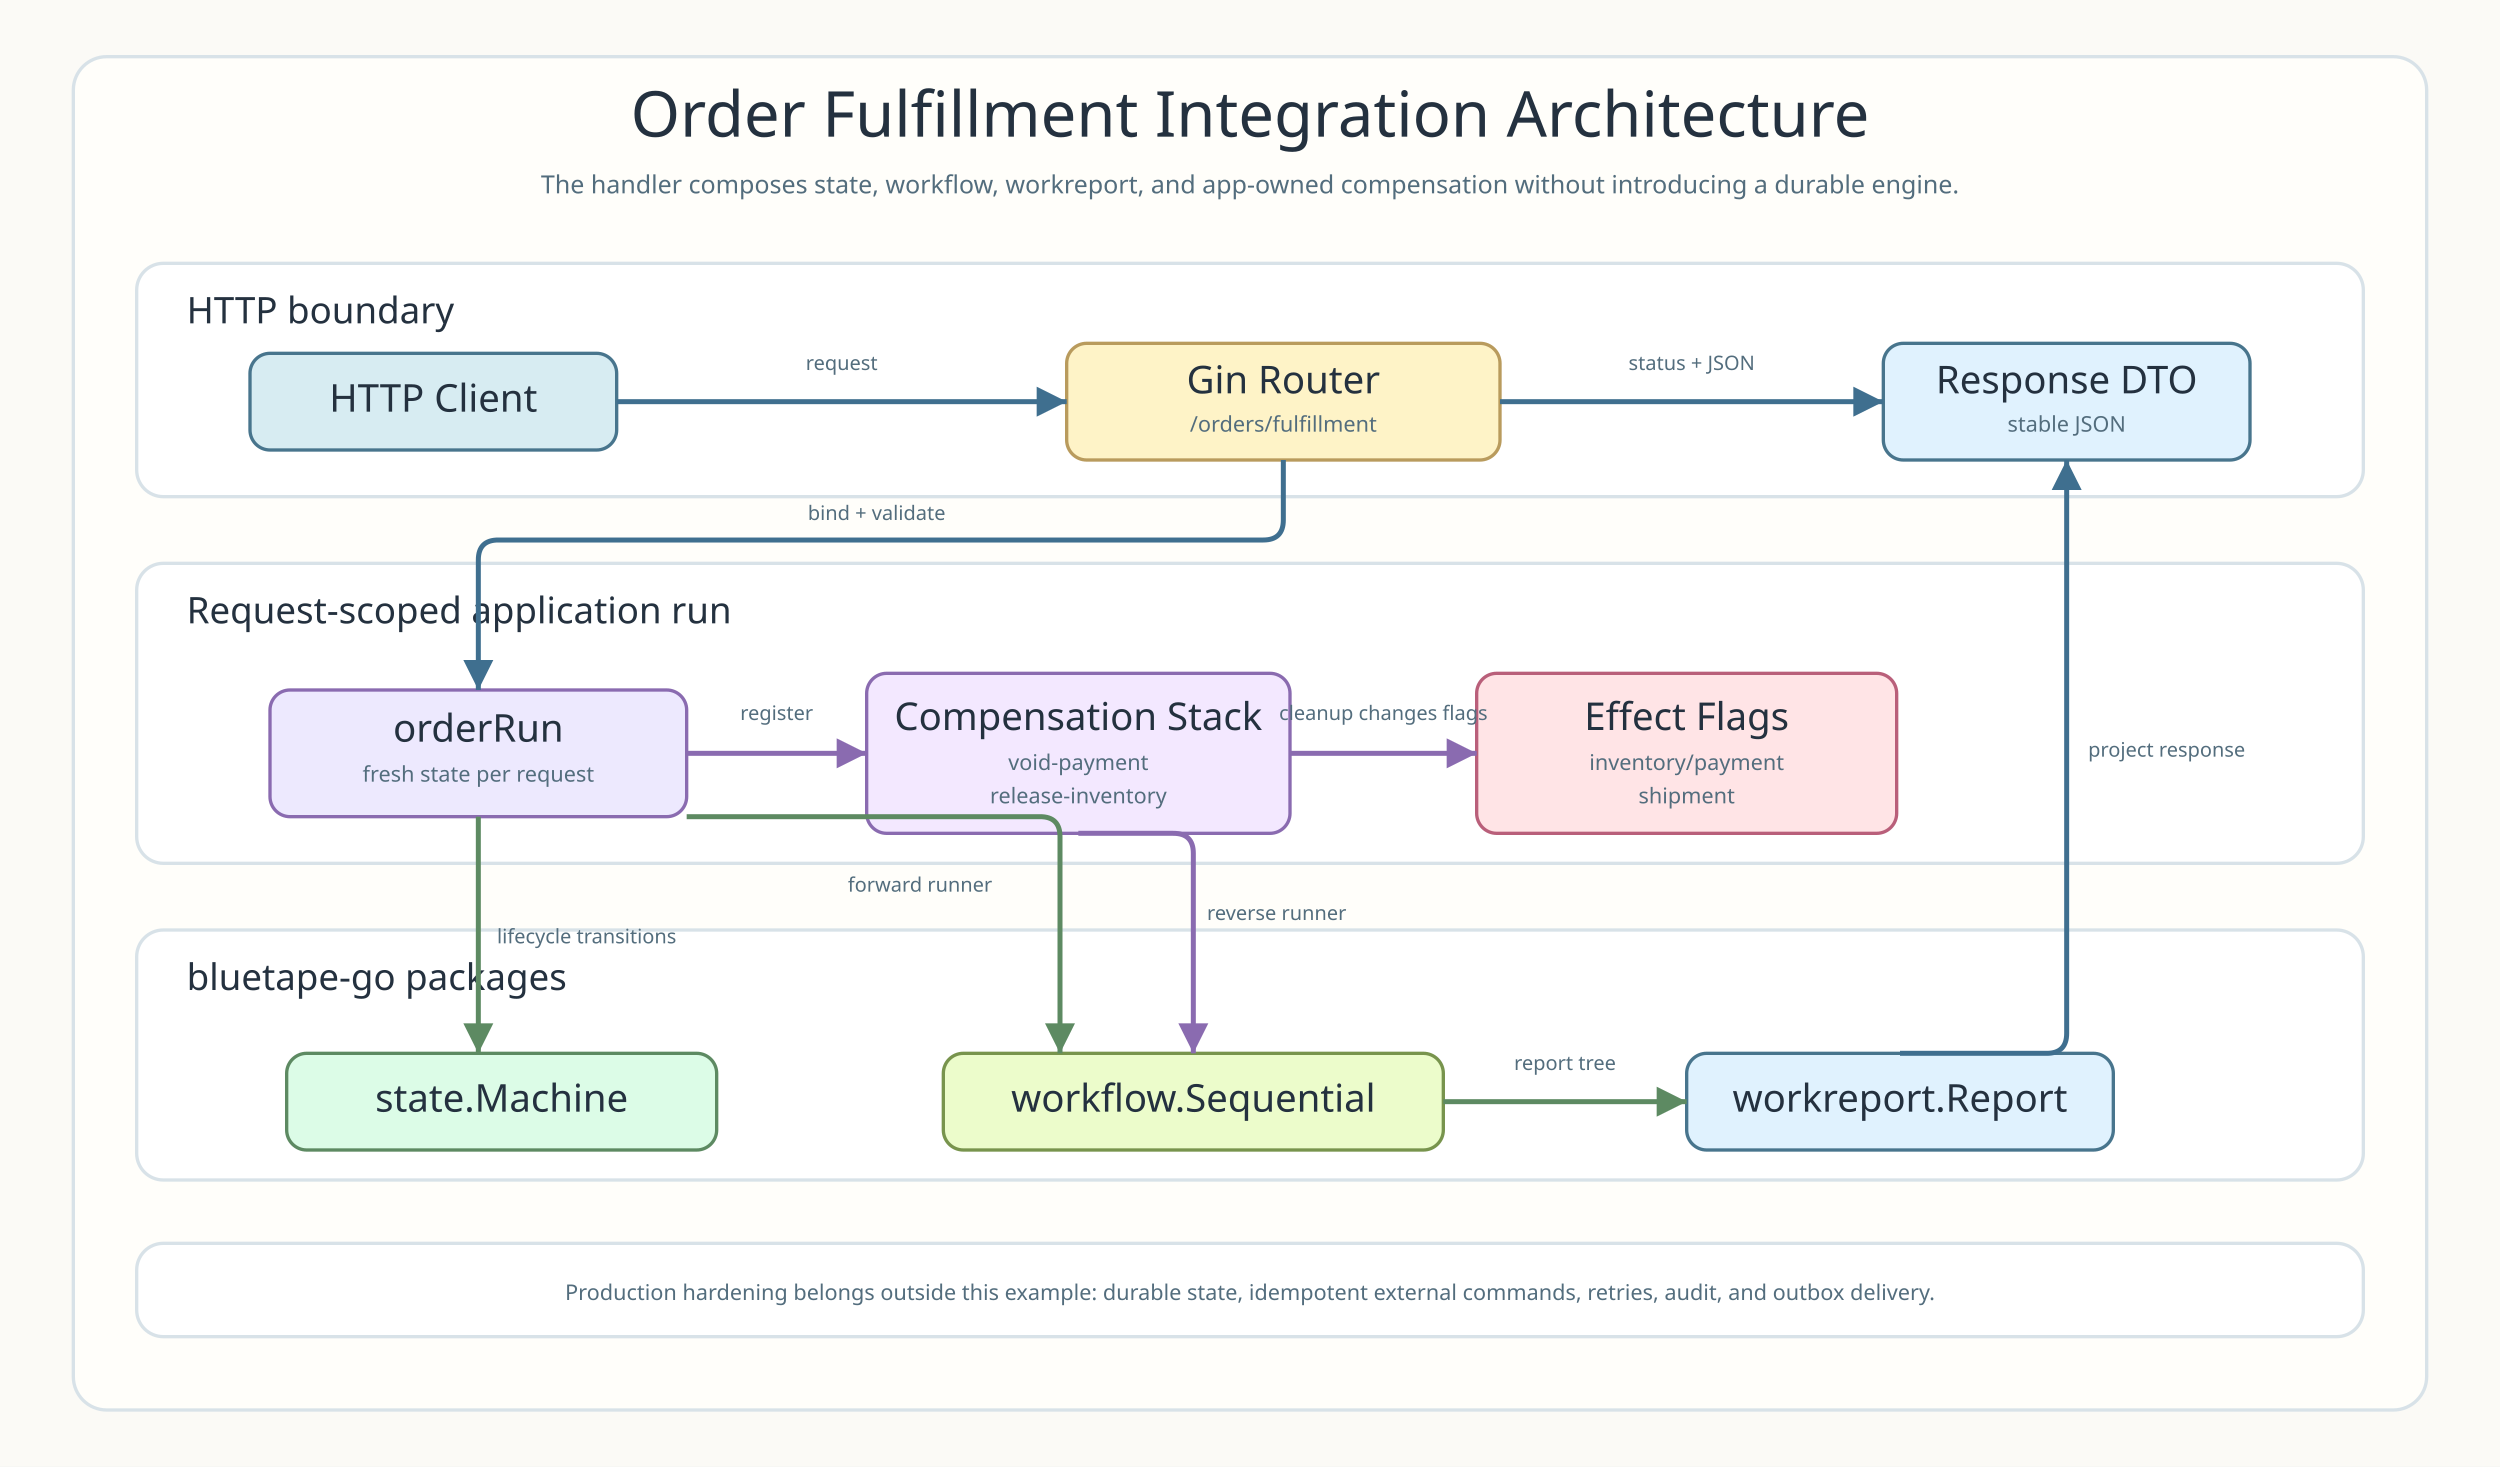
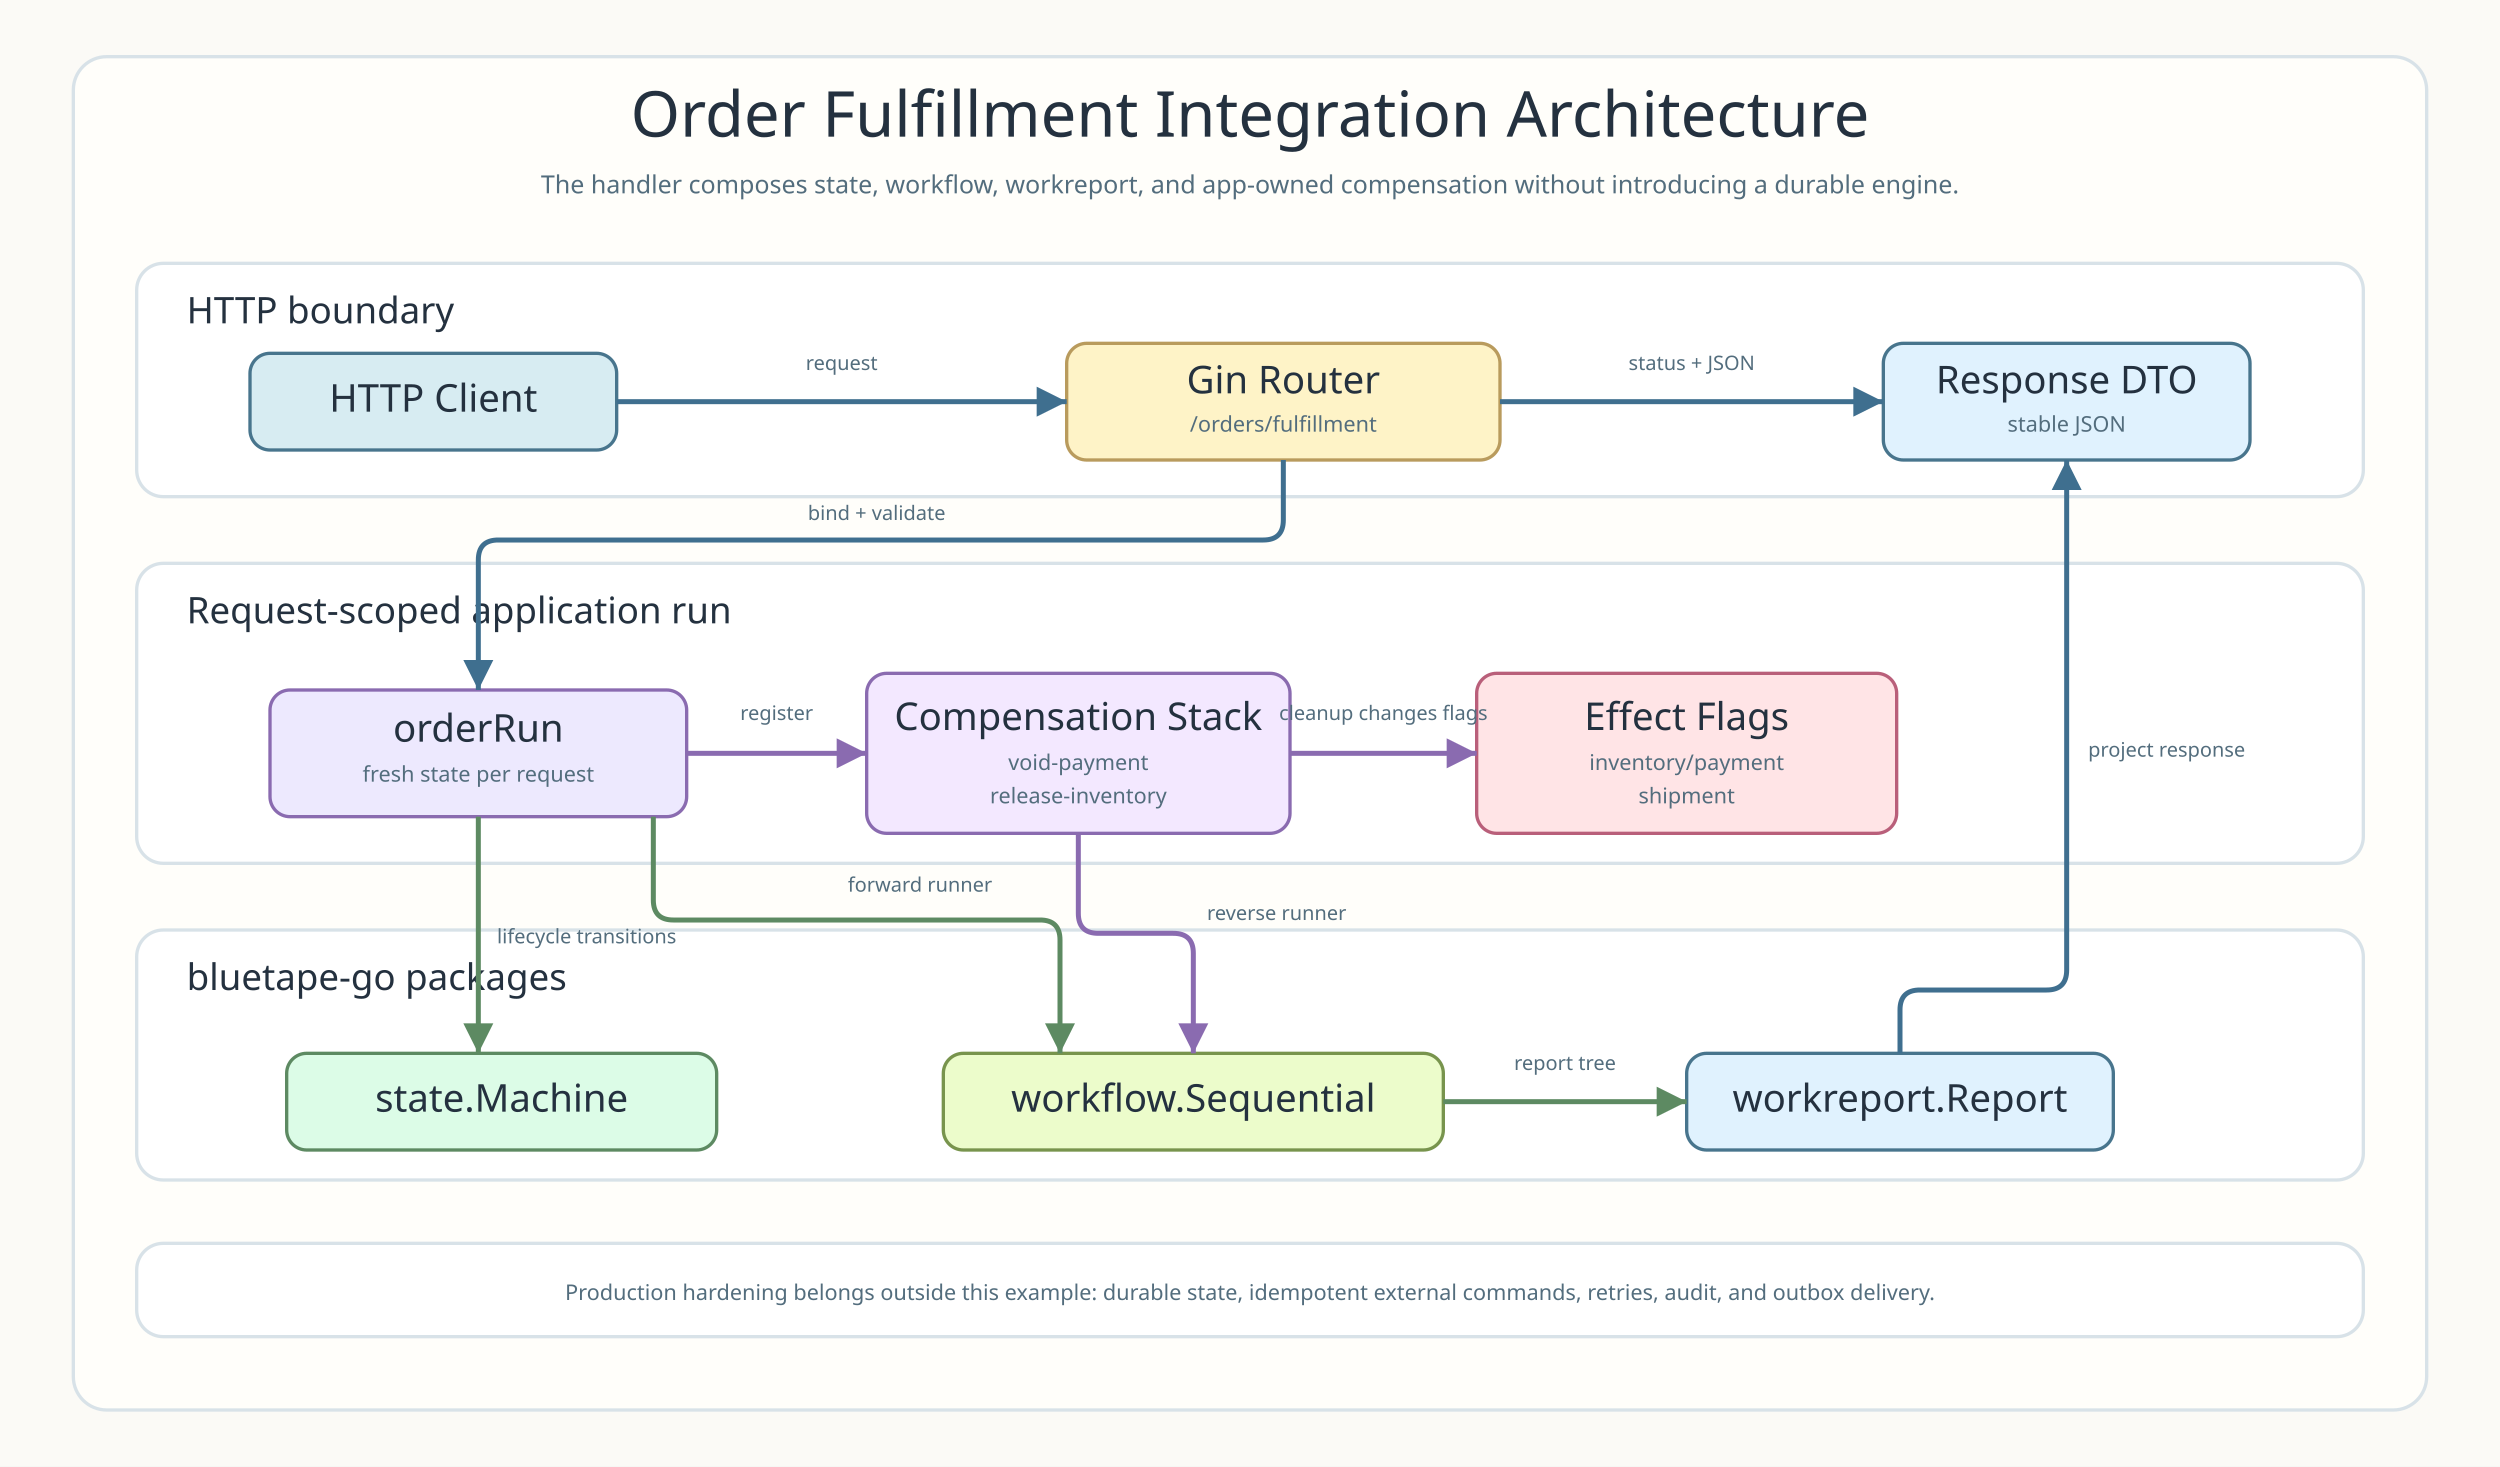
<svg xmlns="http://www.w3.org/2000/svg" width="1500" height="880" viewBox="0 0 1500 880" role="img" aria-labelledby="title desc">
  <defs>
    <marker id="arch-http" viewBox="0 0 8 8" markerWidth="8" markerHeight="8" refX="7" refY="4" orient="auto">
      <polygon points="1,1 7,4 1,7" fill="#3f6f8f" />
    </marker>
    <marker id="arch-state" viewBox="0 0 8 8" markerWidth="8" markerHeight="8" refX="7" refY="4" orient="auto">
      <polygon points="1,1 7,4 1,7" fill="#5d8a62" />
    </marker>
    <marker id="arch-comp" viewBox="0 0 8 8" markerWidth="8" markerHeight="8" refX="7" refY="4" orient="auto">
      <polygon points="1,1 7,4 1,7" fill="#8a6bb0" />
    </marker>
    <style>
      @font-face { font-family: 'Architects Daughter'; src: url('file:///Users/debop/Library/Fonts/ArchitectsDaughter-Regular.ttf') format('truetype'); }
      @font-face { font-family: 'Comic Mono'; src: url('file:///Users/debop/Library/Fonts/ComicMono.ttf') format('truetype'); }
      .title { font-family: 'Architects Daughter'; font-size: 38px; fill: #24313f; }
      .subtitle, .detail, .label, .footer { font-family: 'Comic Mono'; fill: #536d7d; }
      .subtitle { font-size: 15px; }
      .band-label, .card-title { font-family: 'Architects Daughter'; fill: #24313f; }
      .band-label { font-size: 22px; }
      .card-title { font-size: 23px; }
      .detail { font-size: 13px; }
      .label { font-size: 12px; }
      .footer { font-size: 13px; }
      .frame { fill: #fffefa; stroke: #d8e2e8; stroke-width: 2; rx: 20; }
      .band { fill: #ffffff; stroke: #d8e2e8; stroke-width: 2; rx: 16; }
      .http { fill: none; stroke: #3f6f8f; stroke-width: 3; marker-end: url(#arch-http); }
      .state { fill: none; stroke: #5d8a62; stroke-width: 3; marker-end: url(#arch-state); }
      .comp { fill: none; stroke: #8a6bb0; stroke-width: 3; marker-end: url(#arch-comp); }
    </style>
  </defs>
  <rect width="1500" height="880" fill="#fbfaf6" />
  <rect class="frame" x="44" y="34" width="1412" height="812" />
  <text class="title" x="750" y="82" text-anchor="middle">Order Fulfillment Integration Architecture</text>
  <text class="subtitle" x="750" y="116" text-anchor="middle">The handler composes state, workflow, workreport, and app-owned compensation without introducing a durable engine.</text>
  <rect class="band" x="82" y="158" width="1336" height="140" />
  <text class="band-label" x="112" y="194">HTTP boundary</text>
  <g transform="translate(150 212)">
    <rect width="220" height="58" rx="12" fill="#d7ecf2" stroke="#48758d" stroke-width="2" />
    <text class="card-title" x="110" y="35" text-anchor="middle">HTTP Client</text>
  </g>
  <g transform="translate(640 206)">
    <rect width="260" height="70" rx="12" fill="#fef3c7" stroke="#b99b5d" stroke-width="2" />
    <text class="card-title" x="130" y="30" text-anchor="middle">Gin Router</text>
    <text class="detail" x="130" y="53" text-anchor="middle">/orders/fulfillment</text>
  </g>
  <g transform="translate(1130 206)">
    <rect width="220" height="70" rx="12" fill="#e0f2fe" stroke="#48758d" stroke-width="2" />
    <text class="card-title" x="110" y="30" text-anchor="middle">Response DTO</text>
    <text class="detail" x="110" y="53" text-anchor="middle">stable JSON</text>
  </g>
  <rect class="band" x="82" y="338" width="1336" height="180" />
  <text class="band-label" x="112" y="374">Request-scoped application run</text>
  <g transform="translate(162 414)">
    <rect width="250" height="76" rx="12" fill="#ede9fe" stroke="#8a6bb0" stroke-width="2" />
    <text class="card-title" x="125" y="31" text-anchor="middle">orderRun</text>
    <text class="detail" x="125" y="55" text-anchor="middle">fresh state per request</text>
  </g>
  <g transform="translate(520 404)">
    <rect width="254" height="96" rx="12" fill="#f3e8ff" stroke="#8a6bb0" stroke-width="2" />
    <text class="card-title" x="127" y="34" text-anchor="middle">Compensation Stack</text>
    <text class="detail" x="127" y="58" text-anchor="middle">void-payment</text>
    <text class="detail" x="127" y="78" text-anchor="middle">release-inventory</text>
  </g>
  <g transform="translate(886 404)">
    <rect width="252" height="96" rx="12" fill="#ffe4e6" stroke="#b95f7a" stroke-width="2" />
    <text class="card-title" x="126" y="34" text-anchor="middle">Effect Flags</text>
    <text class="detail" x="126" y="58" text-anchor="middle">inventory/payment</text>
    <text class="detail" x="126" y="78" text-anchor="middle">shipment</text>
  </g>
  <rect class="band" x="82" y="558" width="1336" height="150" />
  <text class="band-label" x="112" y="594">bluetape-go packages</text>
  <g transform="translate(172 632)">
    <rect width="258" height="58" rx="12" fill="#dcfce7" stroke="#5d8a62" stroke-width="2" />
    <text class="card-title" x="129" y="35" text-anchor="middle">state.Machine</text>
  </g>
  <g transform="translate(566 632)">
    <rect width="300" height="58" rx="12" fill="#ecfccb" stroke="#78944d" stroke-width="2" />
    <text class="card-title" x="150" y="35" text-anchor="middle">workflow.Sequential</text>
  </g>
  <g transform="translate(1012 632)">
    <rect width="256" height="58" rx="12" fill="#e0f2fe" stroke="#48758d" stroke-width="2" />
    <text class="card-title" x="128" y="35" text-anchor="middle">workreport.Report</text>
  </g>
  <rect class="band" x="82" y="746" width="1336" height="56" />
  <text class="footer" x="750" y="780" text-anchor="middle">Production hardening belongs outside this example: durable state, idempotent external commands, retries, audit, and outbox delivery.</text>
  <path class="http" d="M 370 241 L 640 241" />
  <text class="label" x="505" y="222" text-anchor="middle">request</text>
  <path class="http" d="M 900 241 L 1130 241" />
  <text class="label" x="1015" y="222" text-anchor="middle">status + JSON</text>
  <path class="http" d="M 770 276 V 312 Q 770 324 758 324 H 299 Q 287 324 287 336 V 414" />
  <text class="label" x="526" y="312" text-anchor="middle">bind + validate</text>
  <path class="state" d="M 287 490 L 287 632" />
  <text class="label" x="352" y="566" text-anchor="middle">lifecycle transitions</text>
  <path class="comp" d="M 412 452 L 520 452" />
  <text class="label" x="466" y="432" text-anchor="middle">register</text>
  <path class="comp" d="M 774 452 L 886 452" />
  <text class="label" x="830" y="432" text-anchor="middle">cleanup changes flags</text>
-   <path class="state" d="M 412 490 H 624 Q 636 490 636 502 V 632" />
+   <path class="state" d="M 392 490 V 540 Q 392 552 404 552 H 624 Q 636 552 636 564 V 632" />
  <text class="label" x="552" y="535" text-anchor="middle">forward runner</text>
-   <path class="comp" d="M 647 500 H 704 Q 716 500 716 512 V 632" />
+   <path class="comp" d="M 647 500 V 548 Q 647 560 659 560 H 704 Q 716 560 716 572 V 632" />
  <text class="label" x="766" y="552" text-anchor="middle">reverse runner</text>
  <path class="state" d="M 866 661 L 1012 661" />
  <text class="label" x="939" y="642" text-anchor="middle">report tree</text>
-   <path class="http" d="M 1140 632 H 1228 Q 1240 632 1240 620 V 276" />
+   <path class="http" d="M 1140 632 V 606 Q 1140 594 1152 594 H 1228 Q 1240 594 1240 582 V 276" />
  <text class="label" x="1300" y="454" text-anchor="middle">project response</text>
</svg>
